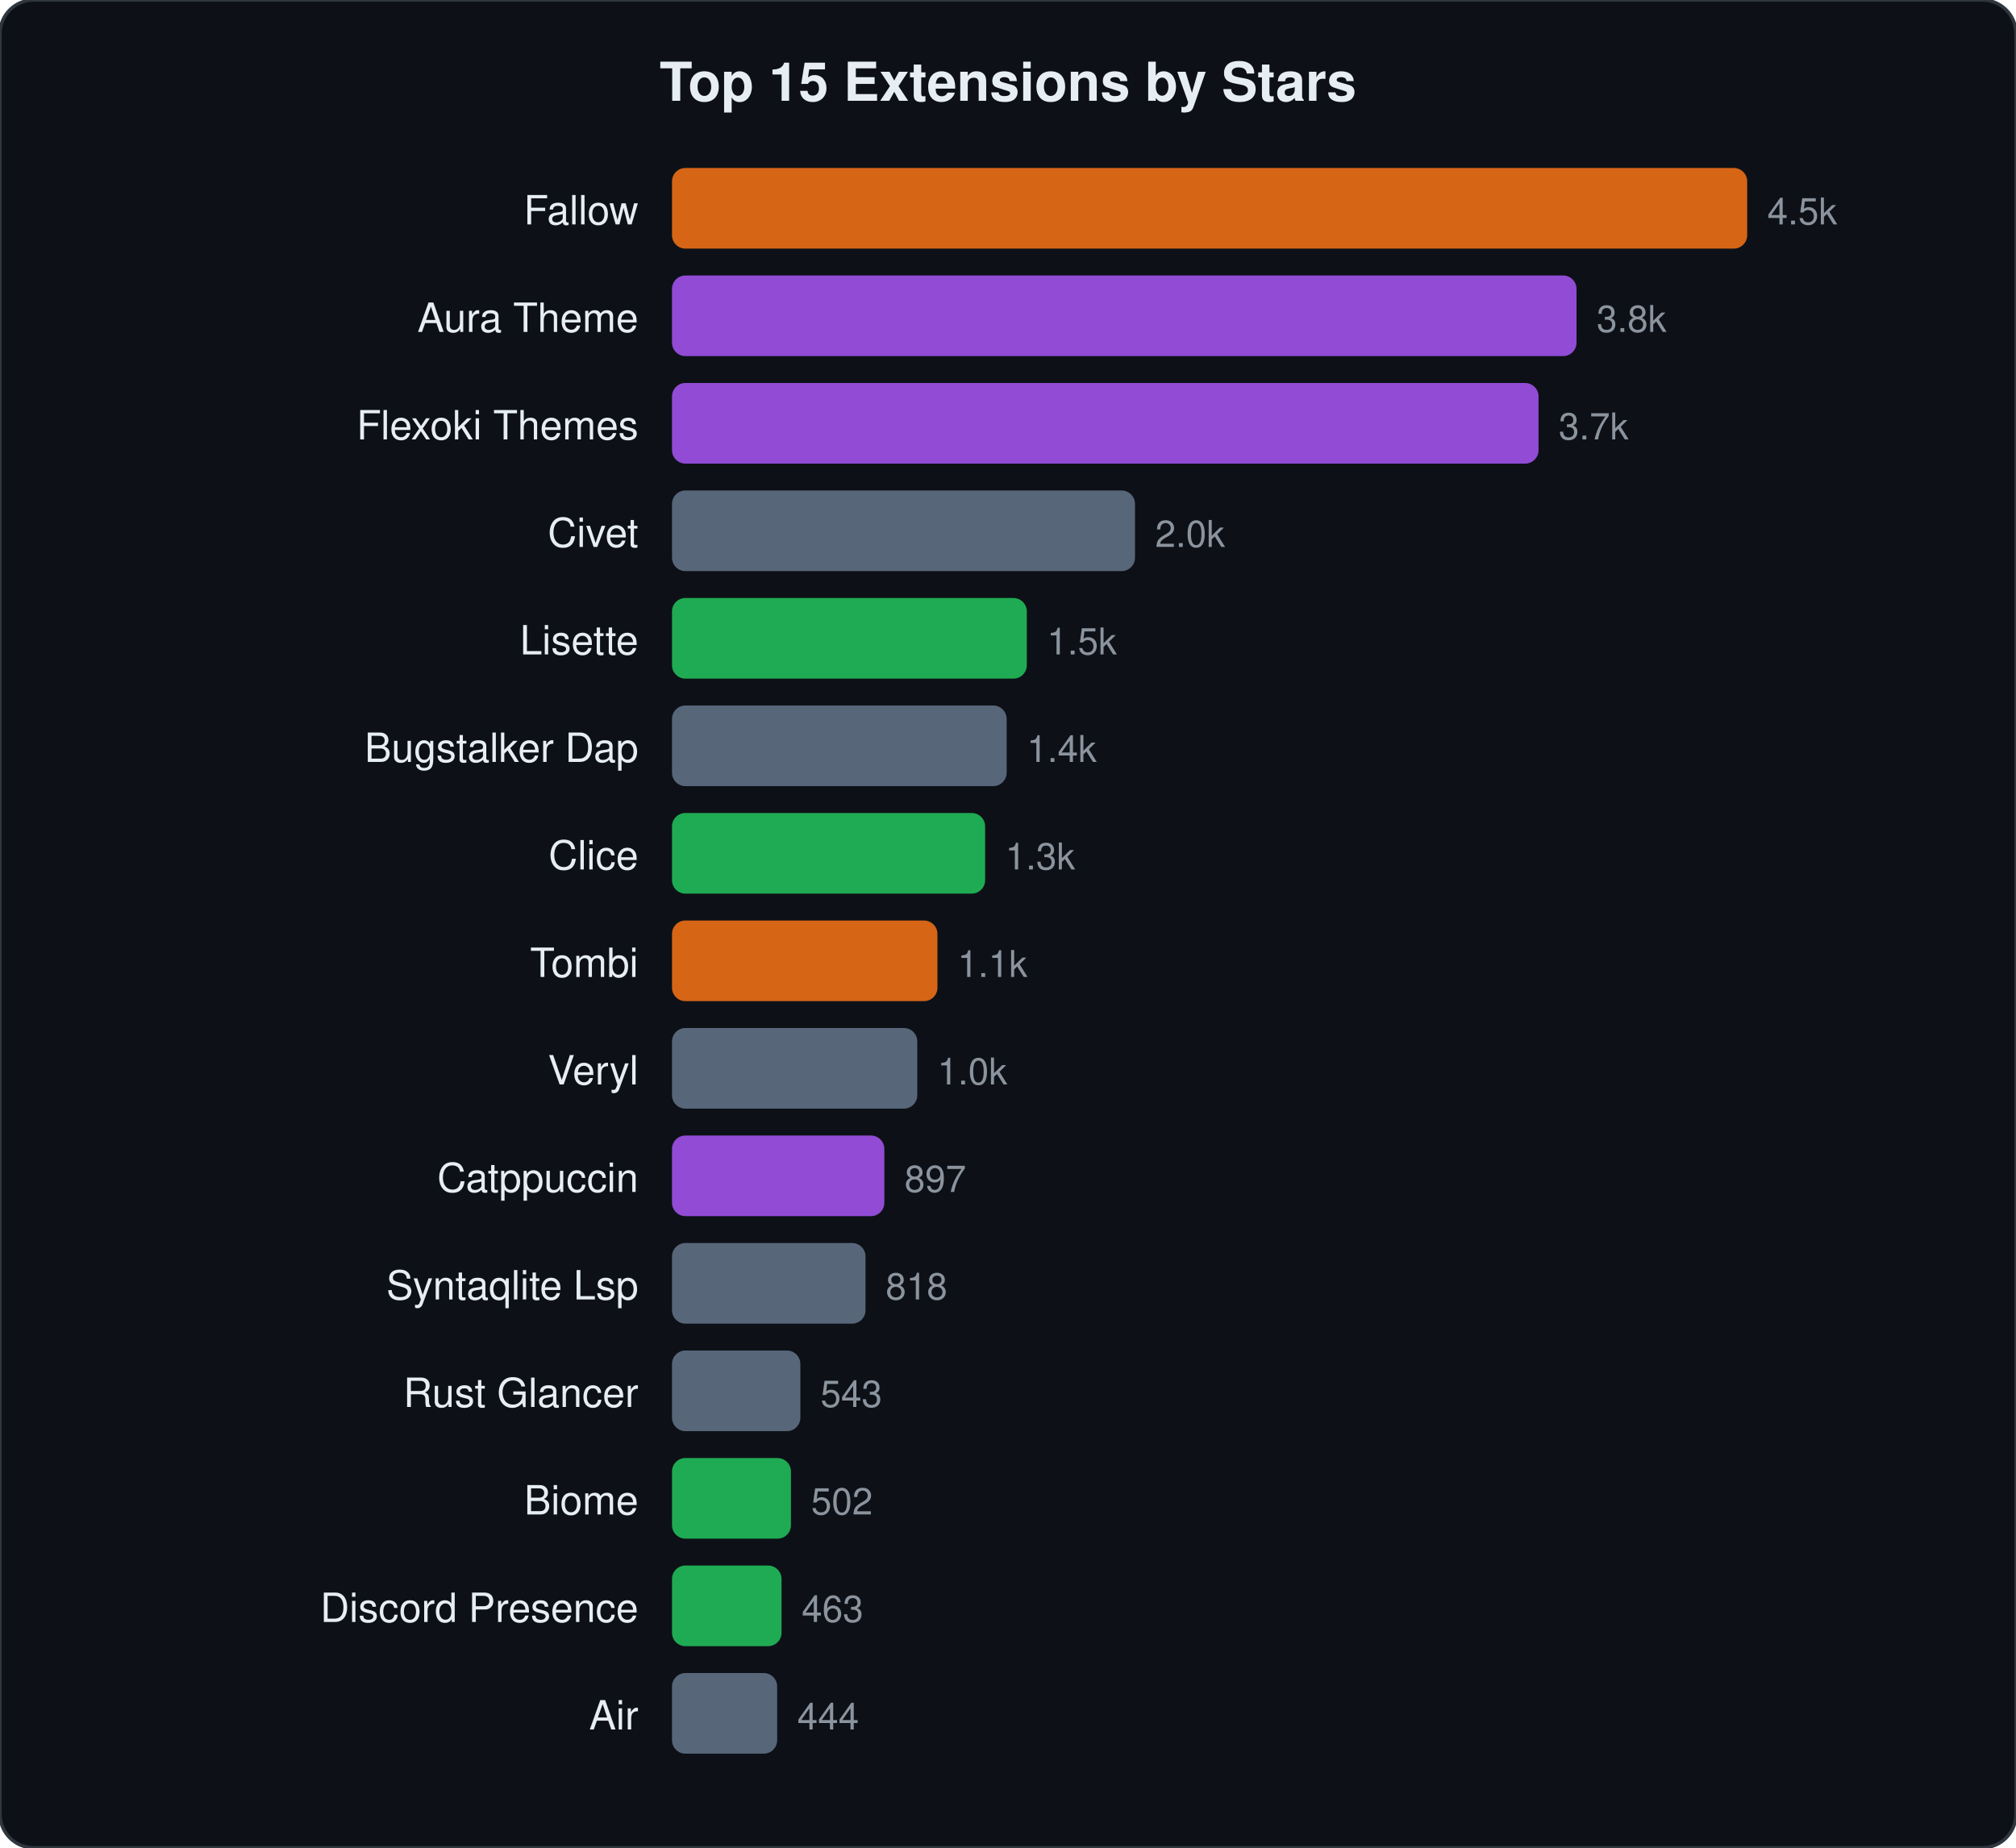
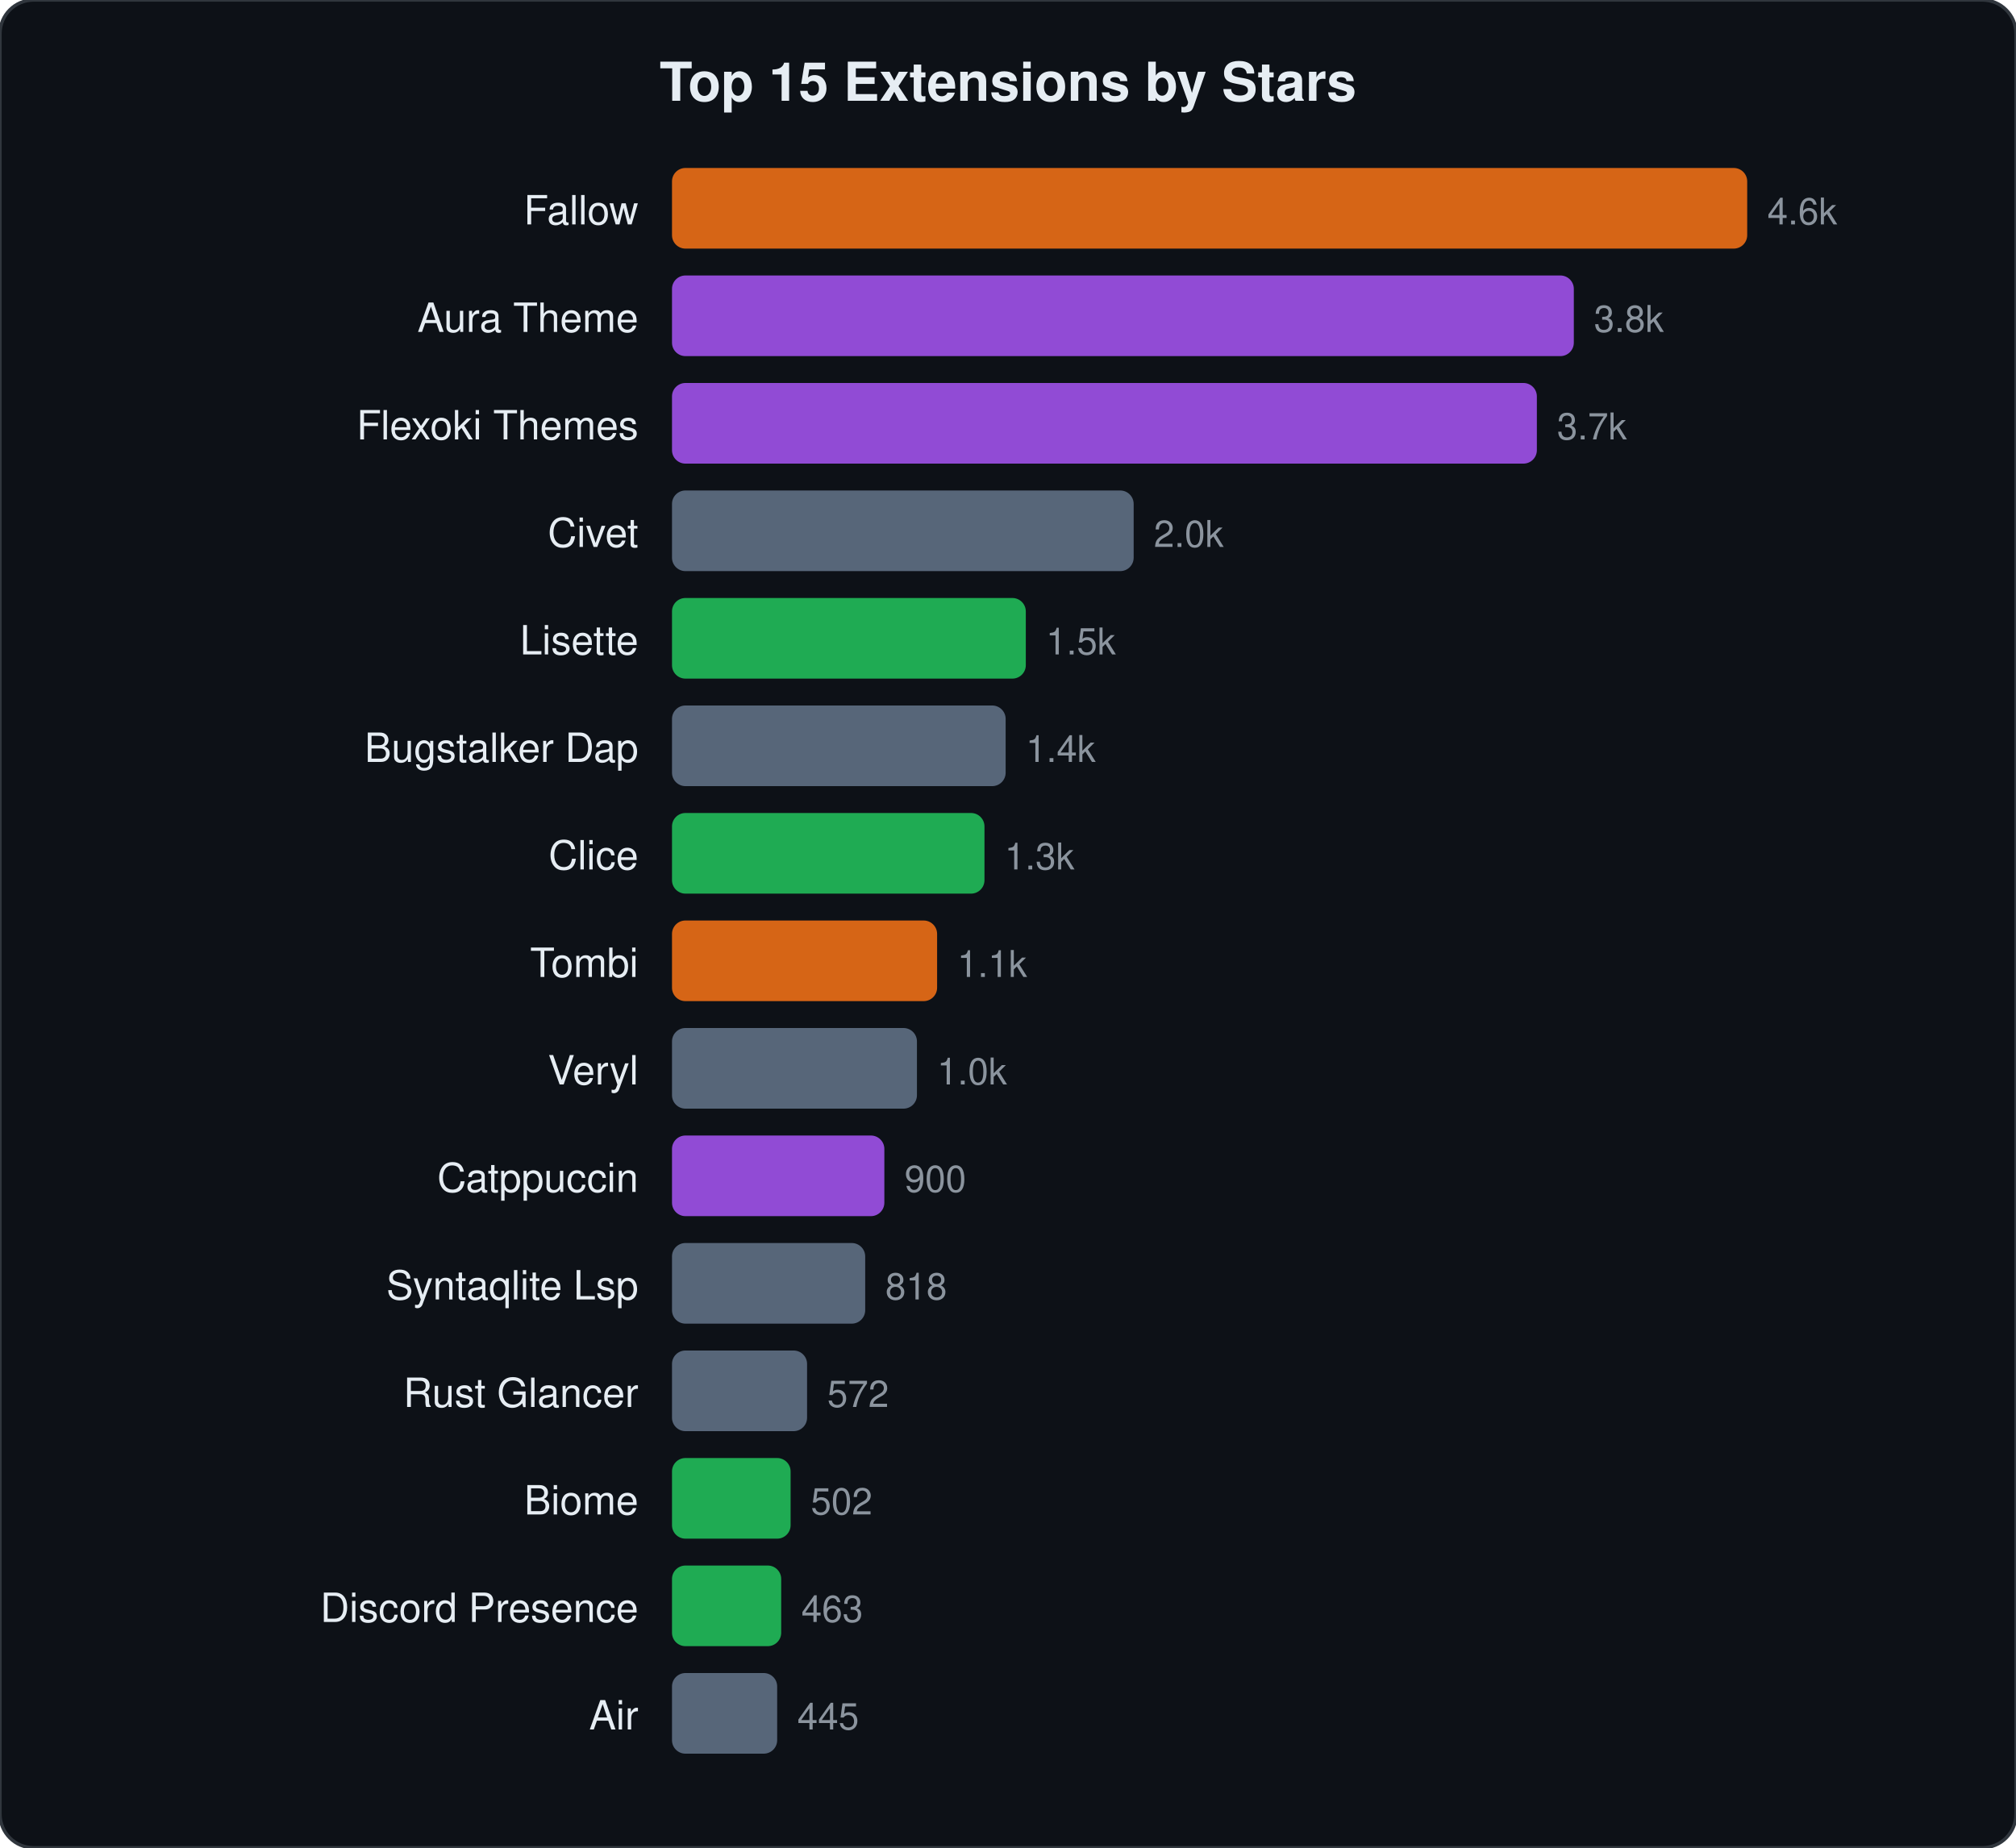
<svg xmlns="http://www.w3.org/2000/svg" viewBox="0 0 600 550" width="600" height="550">
  <style>text{font-family:-apple-system,BlinkMacSystemFont,"Segoe UI",Helvetica,Arial,sans-serif;fill:#e6edf3}.name{font-size:12px}.stars{font-size:11px;fill:#8b949e}.title{font-size:16px;font-weight:600}</style>
  <rect width="600" height="550" rx="10" fill="#0d1117" stroke="#30363d" stroke-width="1" />
  <text x="300" y="30" text-anchor="middle" class="title">Top 15 Extensions by Stars</text>
  <text x="190" y="66.8" text-anchor="end" class="name">Fallow</text>
  <rect x="200" y="50.0" width="320.0" height="24" rx="4" fill="#f97316" opacity="0.85" />
-   <text x="526.0" y="66.8" class="stars">4.5k</text>
+   <text x="526.0" y="66.8" class="stars">4.6k</text>
  <text x="190" y="98.8" text-anchor="end" class="name">Aura Theme</text>
-   <rect x="200" y="82.0" width="269.2" height="24" rx="4" fill="#a855f7" opacity="0.85" />
-   <text x="475.2" y="98.8" class="stars">3.8k</text>
+   <rect x="200" y="82.0" width="268.4" height="24" rx="4" fill="#a855f7" opacity="0.85" />
+   <text x="474.4" y="98.8" class="stars">3.8k</text>
  <text x="190" y="130.8" text-anchor="end" class="name">Flexoki Themes</text>
-   <rect x="200" y="114.0" width="257.9" height="24" rx="4" fill="#a855f7" opacity="0.85" />
-   <text x="463.9" y="130.8" class="stars">3.7k</text>
+   <rect x="200" y="114.0" width="257.4" height="24" rx="4" fill="#a855f7" opacity="0.85" />
+   <text x="463.4" y="130.8" class="stars">3.7k</text>
  <text x="190" y="162.8" text-anchor="end" class="name">Civet</text>
-   <rect x="200" y="146.0" width="137.8" height="24" rx="4" fill="#64748b" opacity="0.85" />
-   <text x="343.8" y="162.8" class="stars">2.0k</text>
+   <rect x="200" y="146.0" width="137.4" height="24" rx="4" fill="#64748b" opacity="0.85" />
+   <text x="343.4" y="162.8" class="stars">2.0k</text>
  <text x="190" y="194.8" text-anchor="end" class="name">Lisette</text>
-   <rect x="200" y="178.0" width="105.6" height="24" rx="4" fill="#22c55e" opacity="0.85" />
-   <text x="311.6" y="194.8" class="stars">1.5k</text>
+   <rect x="200" y="178.0" width="105.3" height="24" rx="4" fill="#22c55e" opacity="0.85" />
+   <text x="311.3" y="194.8" class="stars">1.5k</text>
  <text x="190" y="226.8" text-anchor="end" class="name">Bugstalker Dap</text>
-   <rect x="200" y="210.0" width="99.6" height="24" rx="4" fill="#64748b" opacity="0.85" />
-   <text x="305.6" y="226.8" class="stars">1.4k</text>
+   <rect x="200" y="210.0" width="99.3" height="24" rx="4" fill="#64748b" opacity="0.85" />
+   <text x="305.3" y="226.8" class="stars">1.4k</text>
  <text x="190" y="258.8" text-anchor="end" class="name">Clice</text>
-   <rect x="200" y="242.0" width="93.2" height="24" rx="4" fill="#22c55e" opacity="0.85" />
-   <text x="299.2" y="258.8" class="stars">1.3k</text>
+   <rect x="200" y="242.0" width="93.0" height="24" rx="4" fill="#22c55e" opacity="0.85" />
+   <text x="299.0" y="258.8" class="stars">1.3k</text>
  <text x="190" y="290.8" text-anchor="end" class="name">Tombi</text>
-   <rect x="200" y="274.0" width="79.0" height="24" rx="4" fill="#f97316" opacity="0.85" />
-   <text x="285.0" y="290.8" class="stars">1.1k</text>
+   <rect x="200" y="274.0" width="78.9" height="24" rx="4" fill="#f97316" opacity="0.85" />
+   <text x="284.9" y="290.8" class="stars">1.1k</text>
  <text x="190" y="322.8" text-anchor="end" class="name">Veryl</text>
-   <rect x="200" y="306.0" width="73.0" height="24" rx="4" fill="#64748b" opacity="0.85" />
-   <text x="279.0" y="322.8" class="stars">1.0k</text>
+   <rect x="200" y="306.0" width="72.9" height="24" rx="4" fill="#64748b" opacity="0.85" />
+   <text x="278.9" y="322.8" class="stars">1.0k</text>
  <text x="190" y="354.8" text-anchor="end" class="name">Catppuccin</text>
  <rect x="200" y="338.0" width="63.2" height="24" rx="4" fill="#a855f7" opacity="0.85" />
-   <text x="269.2" y="354.8" class="stars">897</text>
+   <text x="269.2" y="354.8" class="stars">900</text>
  <text x="190" y="386.8" text-anchor="end" class="name">Syntaqlite Lsp</text>
-   <rect x="200" y="370.0" width="57.6" height="24" rx="4" fill="#64748b" opacity="0.85" />
-   <text x="263.6" y="386.8" class="stars">818</text>
+   <rect x="200" y="370.0" width="57.5" height="24" rx="4" fill="#64748b" opacity="0.85" />
+   <text x="263.5" y="386.8" class="stars">818</text>
  <text x="190" y="418.8" text-anchor="end" class="name">Rust Glancer</text>
-   <rect x="200" y="402.0" width="38.2" height="24" rx="4" fill="#64748b" opacity="0.85" />
-   <text x="244.2" y="418.8" class="stars">543</text>
+   <rect x="200" y="402.0" width="40.2" height="24" rx="4" fill="#64748b" opacity="0.85" />
+   <text x="246.2" y="418.8" class="stars">572</text>
  <text x="190" y="450.8" text-anchor="end" class="name">Biome</text>
-   <rect x="200" y="434.0" width="35.4" height="24" rx="4" fill="#22c55e" opacity="0.85" />
-   <text x="241.4" y="450.8" class="stars">502</text>
+   <rect x="200" y="434.0" width="35.3" height="24" rx="4" fill="#22c55e" opacity="0.85" />
+   <text x="241.3" y="450.8" class="stars">502</text>
  <text x="190" y="482.8" text-anchor="end" class="name">Discord Presence</text>
-   <rect x="200" y="466.0" width="32.6" height="24" rx="4" fill="#22c55e" opacity="0.85" />
-   <text x="238.6" y="482.8" class="stars">463</text>
+   <rect x="200" y="466.0" width="32.5" height="24" rx="4" fill="#22c55e" opacity="0.85" />
+   <text x="238.5" y="482.8" class="stars">463</text>
  <text x="190" y="514.8" text-anchor="end" class="name">Air</text>
  <rect x="200" y="498.0" width="31.3" height="24" rx="4" fill="#64748b" opacity="0.85" />
-   <text x="237.3" y="514.8" class="stars">444</text>
+   <text x="237.3" y="514.8" class="stars">445</text>
</svg>
